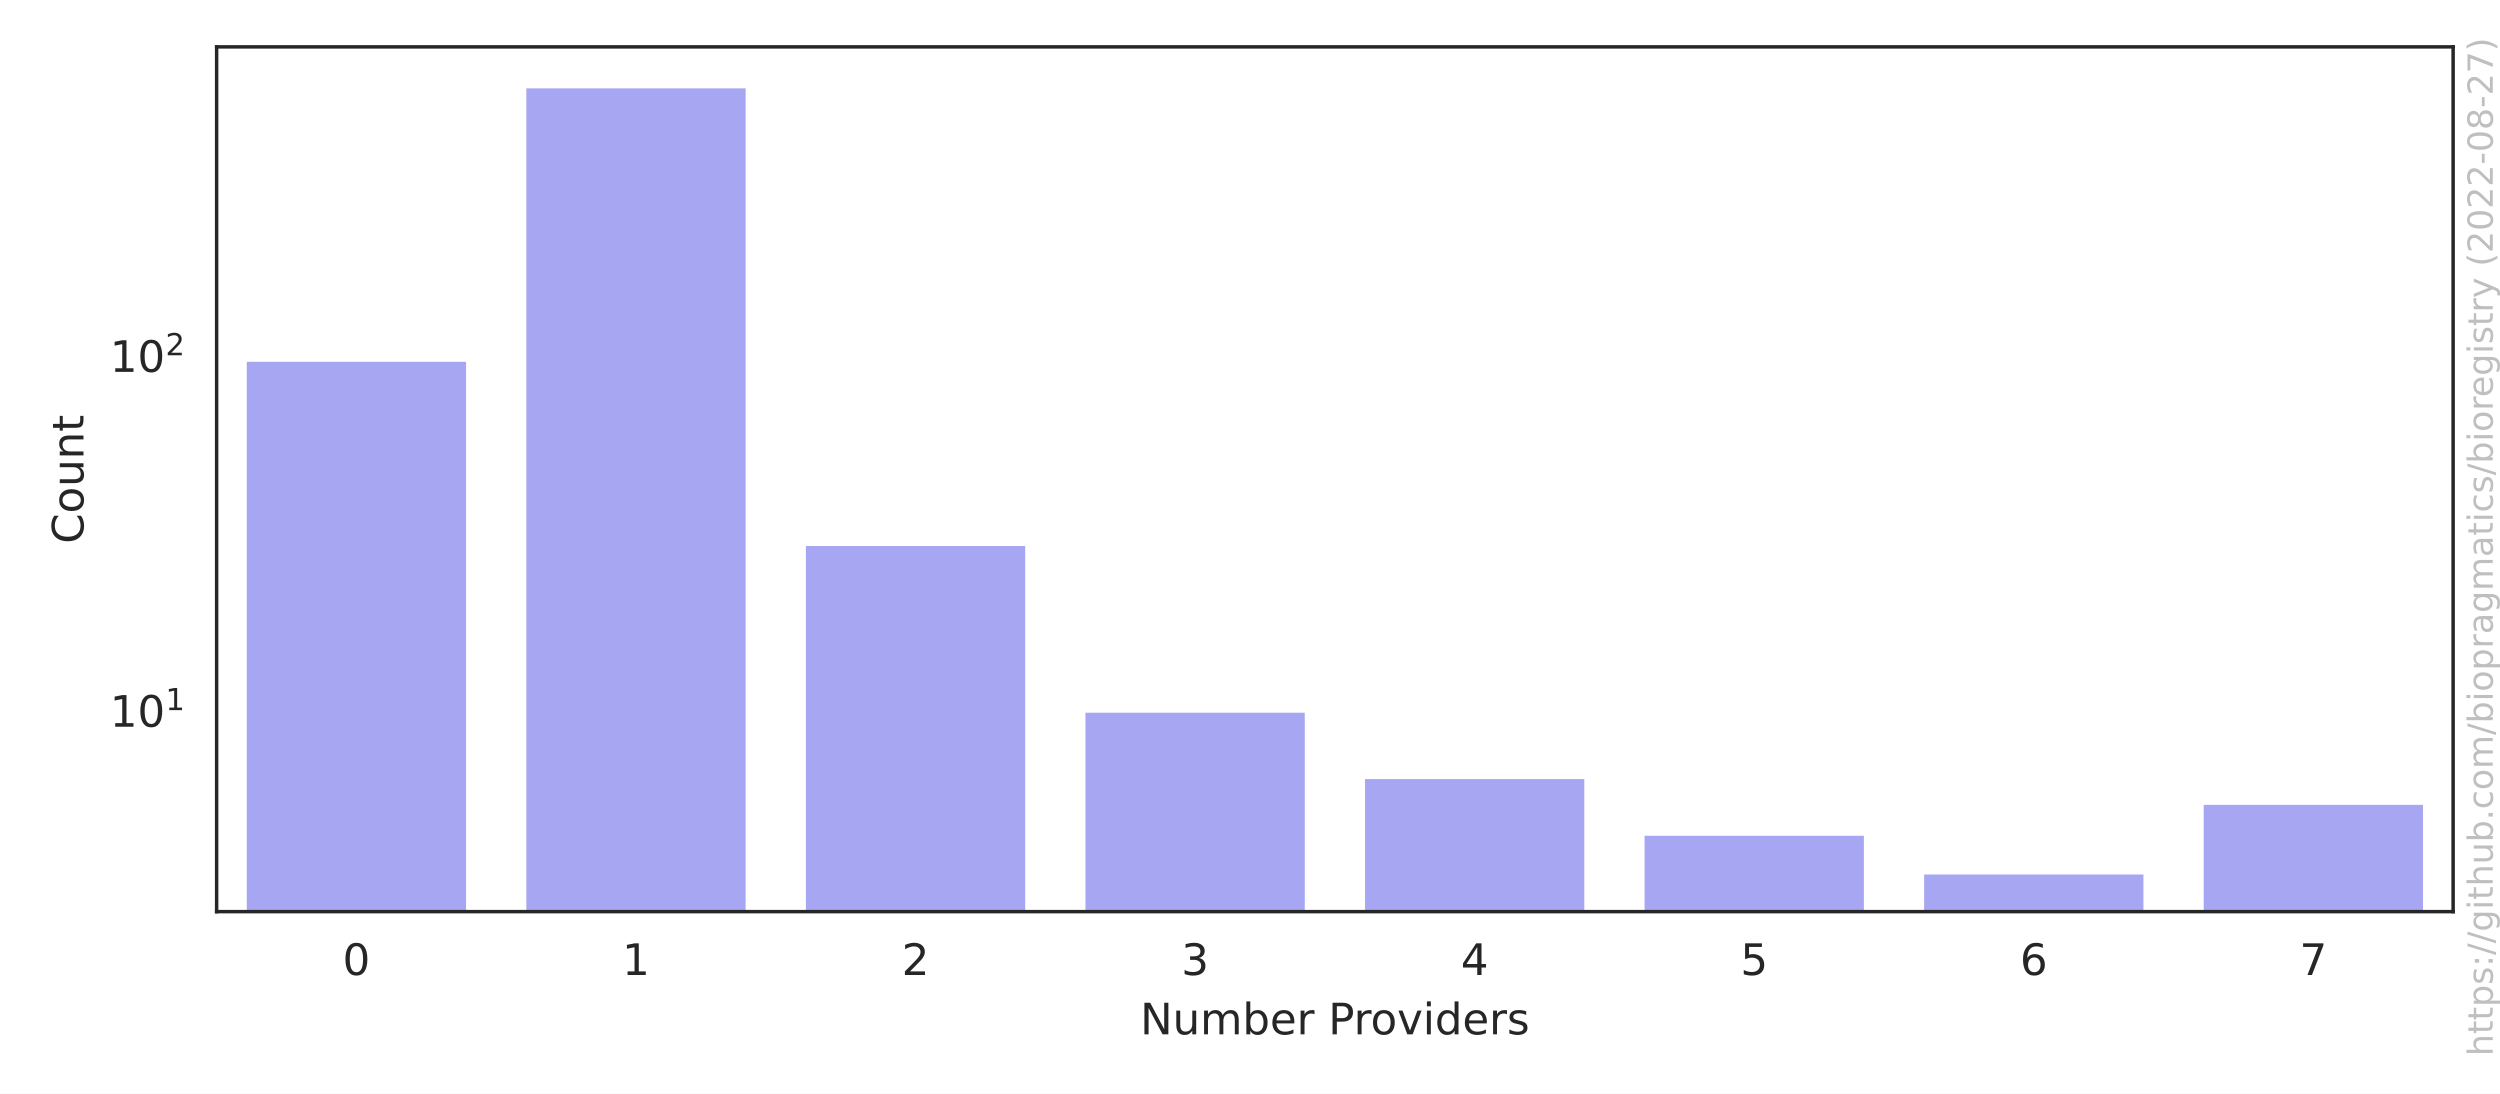
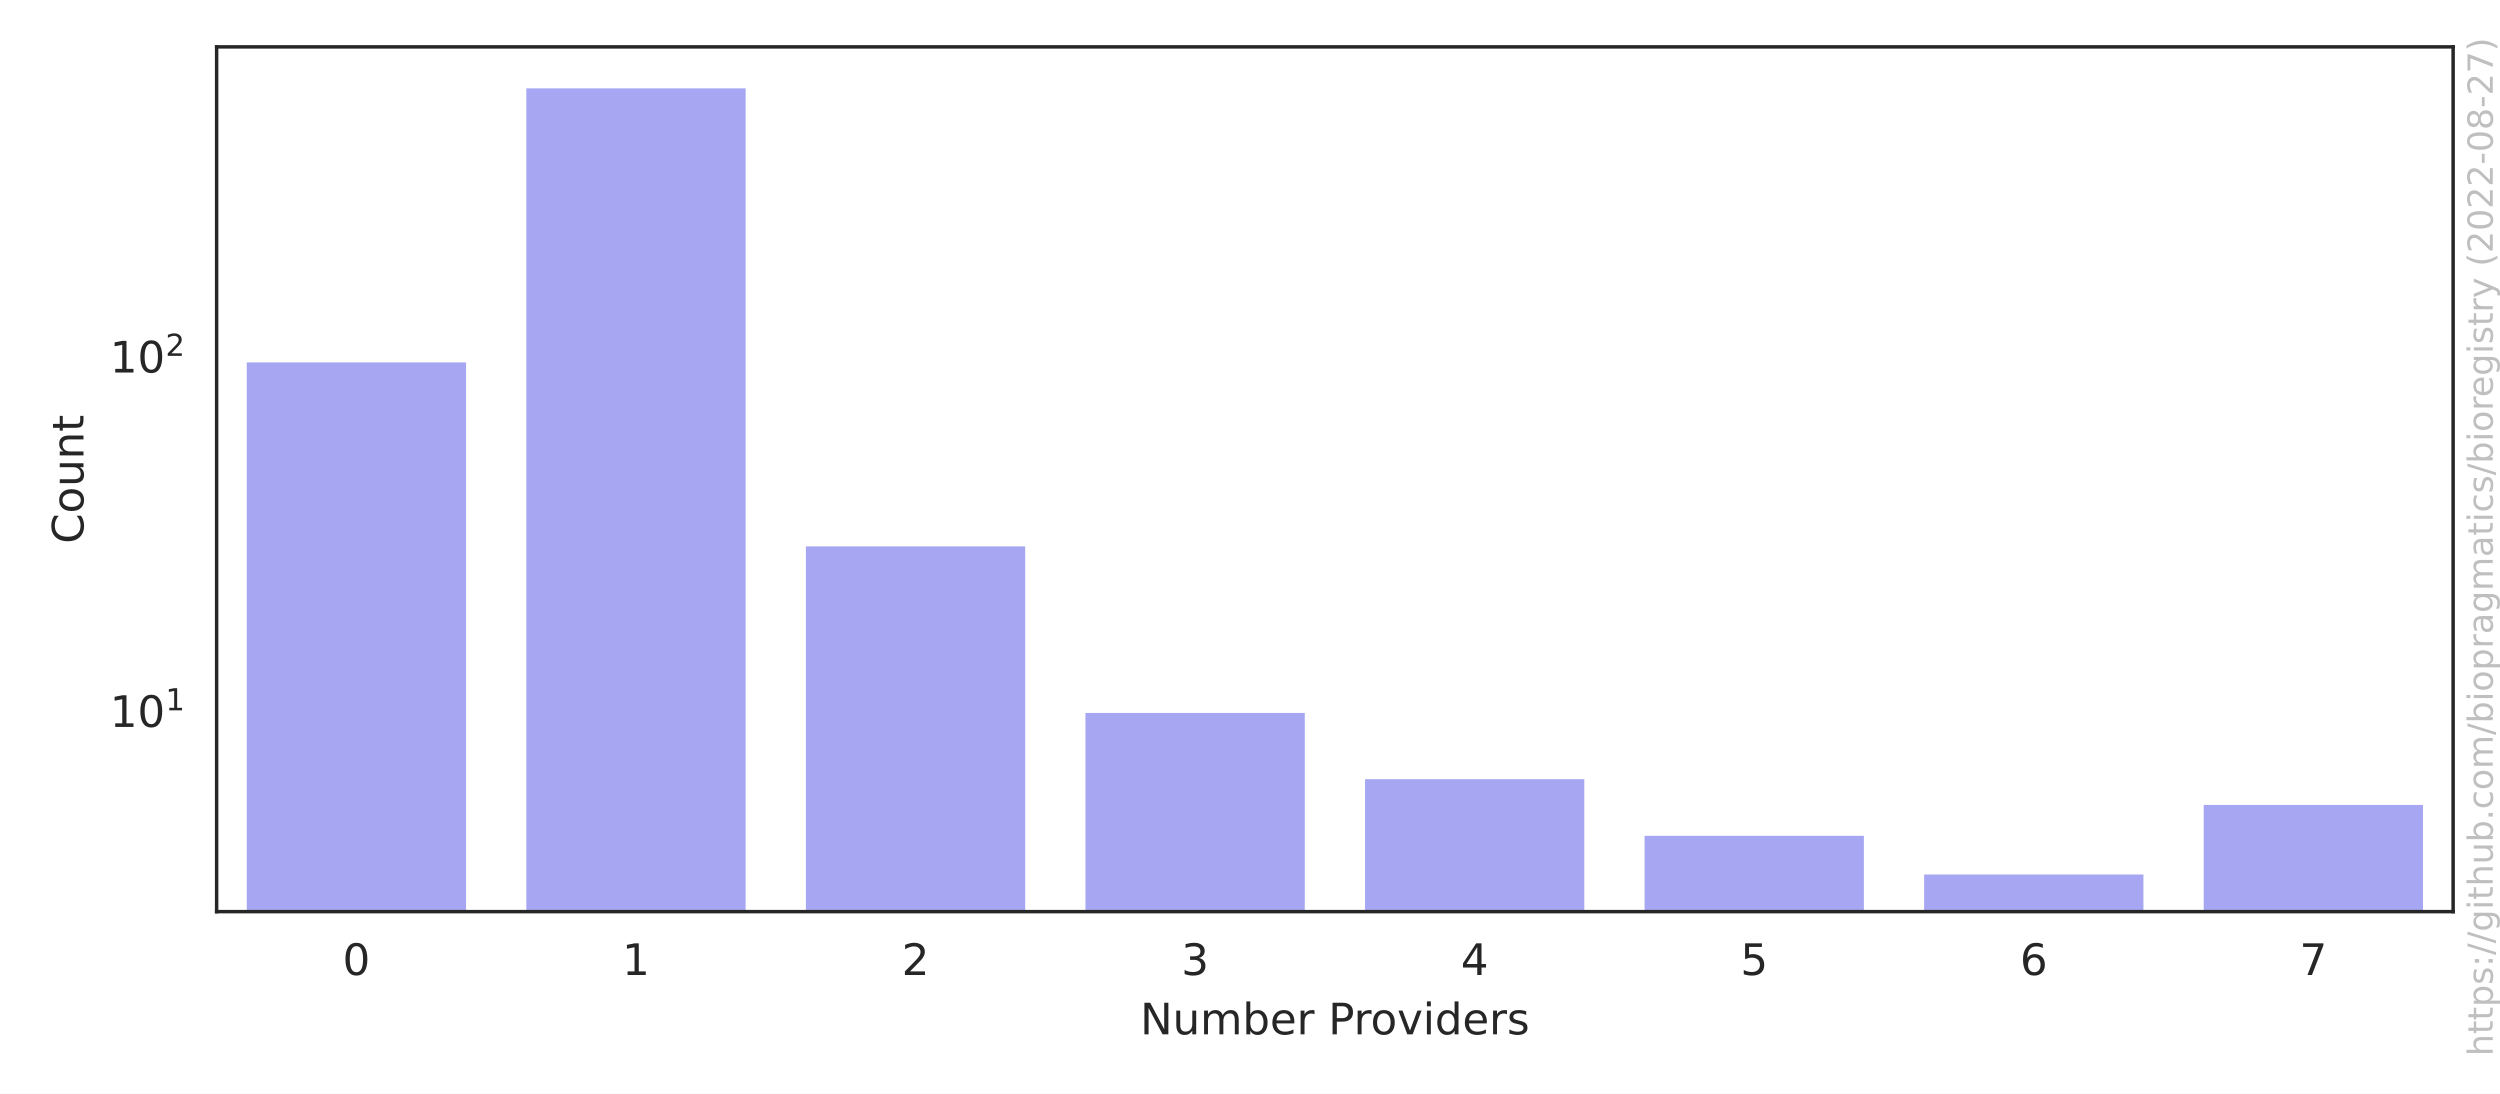
<svg xmlns="http://www.w3.org/2000/svg" xmlns:xlink="http://www.w3.org/1999/xlink" width="576pt" height="252pt" viewBox="0 0 576 252" version="1.1">
  <defs>
    <style type="text/css">*{stroke-linejoin: round; stroke-linecap: butt}</style>
  </defs>
  <g id="figure_1">
    <g id="patch_1">
      <path d="M 0 252  L 576 252  L 576 0  L 0 0  z " style="fill: #ffffff" />
    </g>
    <g id="axes_1">
      <g id="patch_2">
        <path d="M 49.913 210.04  L 565.2 210.04  L 565.2 10.8  L 49.913 10.8  z " style="fill: #ffffff" />
      </g>
      <g id="matplotlib.axis_1">
        <g id="xtick_1">
          <g id="text_1">
            <g style="fill: #262626" transform="translate(78.93689 224.6384)scale(0.1 -0.1)">
              <defs>
                <path id="DejaVuSans-30" d="M 2034 4250  Q 1547 4250 1301 3770  Q 1056 3291 1056 2328  Q 1056 1369 1301 889  Q 1547 409 2034 409  Q 2525 409 2770 889  Q 3016 1369 3016 2328  Q 3016 3291 2770 3770  Q 2525 4250 2034 4250  z M 2034 4750  Q 2819 4750 3233 4129  Q 3647 3509 3647 2328  Q 3647 1150 3233 529  Q 2819 -91 2034 -91  Q 1250 -91 836 529  Q 422 1150 422 2328  Q 422 3509 836 4129  Q 1250 4750 2034 4750  z " transform="scale(0.015625)" />
              </defs>
              <use xlink:href="#DejaVuSans-30" />
            </g>
          </g>
        </g>
        <g id="xtick_2">
          <g id="text_2">
            <g style="fill: #262626" transform="translate(143.3478 224.6384)scale(0.1 -0.1)">
              <defs>
                <path id="DejaVuSans-31" d="M 794 531  L 1825 531  L 1825 4091  L 703 3866  L 703 4441  L 1819 4666  L 2450 4666  L 2450 531  L 3481 531  L 3481 0  L 794 0  L 794 531  z " transform="scale(0.015625)" />
              </defs>
              <use xlink:href="#DejaVuSans-31" />
            </g>
          </g>
        </g>
        <g id="xtick_3">
          <g id="text_3">
            <g style="fill: #262626" transform="translate(207.7587 224.6384)scale(0.1 -0.1)">
              <defs>
                <path id="DejaVuSans-32" d="M 1228 531  L 3431 531  L 3431 0  L 469 0  L 469 531  Q 828 903 1448 1529  Q 2069 2156 2228 2338  Q 2531 2678 2651 2914  Q 2772 3150 2772 3378  Q 2772 3750 2511 3984  Q 2250 4219 1831 4219  Q 1534 4219 1204 4116  Q 875 4013 500 3803  L 500 4441  Q 881 4594 1212 4672  Q 1544 4750 1819 4750  Q 2544 4750 2975 4387  Q 3406 4025 3406 3419  Q 3406 3131 3298 2873  Q 3191 2616 2906 2266  Q 2828 2175 2409 1742  Q 1991 1309 1228 531  z " transform="scale(0.015625)" />
              </defs>
              <use xlink:href="#DejaVuSans-32" />
            </g>
          </g>
        </g>
        <g id="xtick_4">
          <g id="text_4">
            <g style="fill: #262626" transform="translate(272.1696 224.6384)scale(0.1 -0.1)">
              <defs>
                <path id="DejaVuSans-33" d="M 2597 2516  Q 3050 2419 3304 2112  Q 3559 1806 3559 1356  Q 3559 666 3084 287  Q 2609 -91 1734 -91  Q 1441 -91 1130 -33  Q 819 25 488 141  L 488 750  Q 750 597 1062 519  Q 1375 441 1716 441  Q 2309 441 2620 675  Q 2931 909 2931 1356  Q 2931 1769 2642 2001  Q 2353 2234 1838 2234  L 1294 2234  L 1294 2753  L 1863 2753  Q 2328 2753 2575 2939  Q 2822 3125 2822 3475  Q 2822 3834 2567 4026  Q 2313 4219 1838 4219  Q 1578 4219 1281 4162  Q 984 4106 628 3988  L 628 4550  Q 988 4650 1302 4700  Q 1616 4750 1894 4750  Q 2613 4750 3031 4423  Q 3450 4097 3450 3541  Q 3450 3153 3228 2886  Q 3006 2619 2597 2516  z " transform="scale(0.015625)" />
              </defs>
              <use xlink:href="#DejaVuSans-33" />
            </g>
          </g>
        </g>
        <g id="xtick_5">
          <g id="text_5">
            <g style="fill: #262626" transform="translate(336.5806 224.6384)scale(0.1 -0.1)">
              <defs>
                <path id="DejaVuSans-34" d="M 2419 4116  L 825 1625  L 2419 1625  L 2419 4116  z M 2253 4666  L 3047 4666  L 3047 1625  L 3713 1625  L 3713 1100  L 3047 1100  L 3047 0  L 2419 0  L 2419 1100  L 313 1100  L 313 1709  L 2253 4666  z " transform="scale(0.015625)" />
              </defs>
              <use xlink:href="#DejaVuSans-34" />
            </g>
          </g>
        </g>
        <g id="xtick_6">
          <g id="text_6">
            <g style="fill: #262626" transform="translate(400.9915 224.6384)scale(0.1 -0.1)">
              <defs>
                <path id="DejaVuSans-35" d="M 691 4666  L 3169 4666  L 3169 4134  L 1269 4134  L 1269 2991  Q 1406 3038 1543 3061  Q 1681 3084 1819 3084  Q 2600 3084 3056 2656  Q 3513 2228 3513 1497  Q 3513 744 3044 326  Q 2575 -91 1722 -91  Q 1428 -91 1123 -41  Q 819 9 494 109  L 494 744  Q 775 591 1075 516  Q 1375 441 1709 441  Q 2250 441 2565 725  Q 2881 1009 2881 1497  Q 2881 1984 2565 2268  Q 2250 2553 1709 2553  Q 1456 2553 1204 2497  Q 953 2441 691 2322  L 691 4666  z " transform="scale(0.015625)" />
              </defs>
              <use xlink:href="#DejaVuSans-35" />
            </g>
          </g>
        </g>
        <g id="xtick_7">
          <g id="text_7">
            <g style="fill: #262626" transform="translate(465.4024 224.6384)scale(0.1 -0.1)">
              <defs>
                <path id="DejaVuSans-36" d="M 2113 2584  Q 1688 2584 1439 2293  Q 1191 2003 1191 1497  Q 1191 994 1439 701  Q 1688 409 2113 409  Q 2538 409 2786 701  Q 3034 994 3034 1497  Q 3034 2003 2786 2293  Q 2538 2584 2113 2584  z M 3366 4563  L 3366 3988  Q 3128 4100 2886 4159  Q 2644 4219 2406 4219  Q 1781 4219 1451 3797  Q 1122 3375 1075 2522  Q 1259 2794 1537 2939  Q 1816 3084 2150 3084  Q 2853 3084 3261 2657  Q 3669 2231 3669 1497  Q 3669 778 3244 343  Q 2819 -91 2113 -91  Q 1303 -91 875 529  Q 447 1150 447 2328  Q 447 3434 972 4092  Q 1497 4750 2381 4750  Q 2619 4750 2861 4703  Q 3103 4656 3366 4563  z " transform="scale(0.015625)" />
              </defs>
              <use xlink:href="#DejaVuSans-36" />
            </g>
          </g>
        </g>
        <g id="xtick_8">
          <g id="text_8">
            <g style="fill: #262626" transform="translate(529.8133 224.6384)scale(0.1 -0.1)">
              <defs>
                <path id="DejaVuSans-37" d="M 525 4666  L 3525 4666  L 3525 4397  L 1831 0  L 1172 0  L 2766 4134  L 525 4134  L 525 4666  z " transform="scale(0.015625)" />
              </defs>
              <use xlink:href="#DejaVuSans-37" />
            </g>
          </g>
        </g>
        <g id="text_9">
          <g style="fill: #262626" transform="translate(262.6923 238.3166)scale(0.1 -0.1)">
            <defs>
              <path id="DejaVuSans-4e" d="M 628 4666  L 1478 4666  L 3547 763  L 3547 4666  L 4159 4666  L 4159 0  L 3309 0  L 1241 3903  L 1241 0  L 628 0  L 628 4666  z " transform="scale(0.015625)" />
              <path id="DejaVuSans-75" d="M 544 1381  L 544 3500  L 1119 3500  L 1119 1403  Q 1119 906 1312 657  Q 1506 409 1894 409  Q 2359 409 2629 706  Q 2900 1003 2900 1516  L 2900 3500  L 3475 3500  L 3475 0  L 2900 0  L 2900 538  Q 2691 219 2414 64  Q 2138 -91 1772 -91  Q 1169 -91 856 284  Q 544 659 544 1381  z M 1991 3584  L 1991 3584  z " transform="scale(0.015625)" />
              <path id="DejaVuSans-6d" d="M 3328 2828  Q 3544 3216 3844 3400  Q 4144 3584 4550 3584  Q 5097 3584 5394 3201  Q 5691 2819 5691 2113  L 5691 0  L 5113 0  L 5113 2094  Q 5113 2597 4934 2840  Q 4756 3084 4391 3084  Q 3944 3084 3684 2787  Q 3425 2491 3425 1978  L 3425 0  L 2847 0  L 2847 2094  Q 2847 2600 2669 2842  Q 2491 3084 2119 3084  Q 1678 3084 1418 2786  Q 1159 2488 1159 1978  L 1159 0  L 581 0  L 581 3500  L 1159 3500  L 1159 2956  Q 1356 3278 1631 3431  Q 1906 3584 2284 3584  Q 2666 3584 2933 3390  Q 3200 3197 3328 2828  z " transform="scale(0.015625)" />
              <path id="DejaVuSans-62" d="M 3116 1747  Q 3116 2381 2855 2742  Q 2594 3103 2138 3103  Q 1681 3103 1420 2742  Q 1159 2381 1159 1747  Q 1159 1113 1420 752  Q 1681 391 2138 391  Q 2594 391 2855 752  Q 3116 1113 3116 1747  z M 1159 2969  Q 1341 3281 1617 3432  Q 1894 3584 2278 3584  Q 2916 3584 3314 3078  Q 3713 2572 3713 1747  Q 3713 922 3314 415  Q 2916 -91 2278 -91  Q 1894 -91 1617 61  Q 1341 213 1159 525  L 1159 0  L 581 0  L 581 4863  L 1159 4863  L 1159 2969  z " transform="scale(0.015625)" />
              <path id="DejaVuSans-65" d="M 3597 1894  L 3597 1613  L 953 1613  Q 991 1019 1311 708  Q 1631 397 2203 397  Q 2534 397 2845 478  Q 3156 559 3463 722  L 3463 178  Q 3153 47 2828 -22  Q 2503 -91 2169 -91  Q 1331 -91 842 396  Q 353 884 353 1716  Q 353 2575 817 3079  Q 1281 3584 2069 3584  Q 2775 3584 3186 3129  Q 3597 2675 3597 1894  z M 3022 2063  Q 3016 2534 2758 2815  Q 2500 3097 2075 3097  Q 1594 3097 1305 2825  Q 1016 2553 972 2059  L 3022 2063  z " transform="scale(0.015625)" />
              <path id="DejaVuSans-72" d="M 2631 2963  Q 2534 3019 2420 3045  Q 2306 3072 2169 3072  Q 1681 3072 1420 2755  Q 1159 2438 1159 1844  L 1159 0  L 581 0  L 581 3500  L 1159 3500  L 1159 2956  Q 1341 3275 1631 3429  Q 1922 3584 2338 3584  Q 2397 3584 2469 3576  Q 2541 3569 2628 3553  L 2631 2963  z " transform="scale(0.015625)" />
              <path id="DejaVuSans-20" transform="scale(0.015625)" />
              <path id="DejaVuSans-50" d="M 1259 4147  L 1259 2394  L 2053 2394  Q 2494 2394 2734 2622  Q 2975 2850 2975 3272  Q 2975 3691 2734 3919  Q 2494 4147 2053 4147  L 1259 4147  z M 628 4666  L 2053 4666  Q 2838 4666 3239 4311  Q 3641 3956 3641 3272  Q 3641 2581 3239 2228  Q 2838 1875 2053 1875  L 1259 1875  L 1259 0  L 628 0  L 628 4666  z " transform="scale(0.015625)" />
              <path id="DejaVuSans-6f" d="M 1959 3097  Q 1497 3097 1228 2736  Q 959 2375 959 1747  Q 959 1119 1226 758  Q 1494 397 1959 397  Q 2419 397 2687 759  Q 2956 1122 2956 1747  Q 2956 2369 2687 2733  Q 2419 3097 1959 3097  z M 1959 3584  Q 2709 3584 3137 3096  Q 3566 2609 3566 1747  Q 3566 888 3137 398  Q 2709 -91 1959 -91  Q 1206 -91 779 398  Q 353 888 353 1747  Q 353 2609 779 3096  Q 1206 3584 1959 3584  z " transform="scale(0.015625)" />
              <path id="DejaVuSans-76" d="M 191 3500  L 800 3500  L 1894 563  L 2988 3500  L 3597 3500  L 2284 0  L 1503 0  L 191 3500  z " transform="scale(0.015625)" />
              <path id="DejaVuSans-69" d="M 603 3500  L 1178 3500  L 1178 0  L 603 0  L 603 3500  z M 603 4863  L 1178 4863  L 1178 4134  L 603 4134  L 603 4863  z " transform="scale(0.015625)" />
              <path id="DejaVuSans-64" d="M 2906 2969  L 2906 4863  L 3481 4863  L 3481 0  L 2906 0  L 2906 525  Q 2725 213 2448 61  Q 2172 -91 1784 -91  Q 1150 -91 751 415  Q 353 922 353 1747  Q 353 2572 751 3078  Q 1150 3584 1784 3584  Q 2172 3584 2448 3432  Q 2725 3281 2906 2969  z M 947 1747  Q 947 1113 1208 752  Q 1469 391 1925 391  Q 2381 391 2643 752  Q 2906 1113 2906 1747  Q 2906 2381 2643 2742  Q 2381 3103 1925 3103  Q 1469 3103 1208 2742  Q 947 2381 947 1747  z " transform="scale(0.015625)" />
              <path id="DejaVuSans-73" d="M 2834 3397  L 2834 2853  Q 2591 2978 2328 3040  Q 2066 3103 1784 3103  Q 1356 3103 1142 2972  Q 928 2841 928 2578  Q 928 2378 1081 2264  Q 1234 2150 1697 2047  L 1894 2003  Q 2506 1872 2764 1633  Q 3022 1394 3022 966  Q 3022 478 2636 193  Q 2250 -91 1575 -91  Q 1294 -91 989 -36  Q 684 19 347 128  L 347 722  Q 666 556 975 473  Q 1284 391 1588 391  Q 1994 391 2212 530  Q 2431 669 2431 922  Q 2431 1156 2273 1281  Q 2116 1406 1581 1522  L 1381 1569  Q 847 1681 609 1914  Q 372 2147 372 2553  Q 372 3047 722 3315  Q 1072 3584 1716 3584  Q 2034 3584 2315 3537  Q 2597 3491 2834 3397  z " transform="scale(0.015625)" />
            </defs>
            <use xlink:href="#DejaVuSans-4e" />
            <use xlink:href="#DejaVuSans-75" x="74.805" />
            <use xlink:href="#DejaVuSans-6d" x="138.184" />
            <use xlink:href="#DejaVuSans-62" x="235.596" />
            <use xlink:href="#DejaVuSans-65" x="299.072" />
            <use xlink:href="#DejaVuSans-72" x="360.596" />
            <use xlink:href="#DejaVuSans-20" x="401.709" />
            <use xlink:href="#DejaVuSans-50" x="433.496" />
            <use xlink:href="#DejaVuSans-72" x="492.049" />
            <use xlink:href="#DejaVuSans-6f" x="530.912" />
            <use xlink:href="#DejaVuSans-76" x="592.094" />
            <use xlink:href="#DejaVuSans-69" x="651.273" />
            <use xlink:href="#DejaVuSans-64" x="679.057" />
            <use xlink:href="#DejaVuSans-65" x="742.533" />
            <use xlink:href="#DejaVuSans-72" x="804.057" />
            <use xlink:href="#DejaVuSans-73" x="845.17" />
          </g>
        </g>
      </g>
      <g id="matplotlib.axis_2">
        <g id="ytick_1">
          <g id="text_10">
-             <g style="fill: #262626" transform="translate(25.31268 167.51)scale(0.1 -0.1)">
+             <g style="fill: #262626" transform="translate(25.31268 167.5543)scale(0.1 -0.1)">
              <use xlink:href="#DejaVuSans-31" transform="translate(0 0.684375)" />
              <use xlink:href="#DejaVuSans-30" transform="translate(63.62305 0.684375)" />
              <use xlink:href="#DejaVuSans-31" transform="translate(128.2031 38.96563)scale(0.7)" />
            </g>
          </g>
        </g>
        <g id="ytick_2">
          <g id="text_11">
-             <g style="fill: #262626" transform="translate(25.31268 85.75911)scale(0.1 -0.1)">
+             <g style="fill: #262626" transform="translate(25.31268 85.90053)scale(0.1 -0.1)">
              <use xlink:href="#DejaVuSans-31" transform="translate(0 0.765625)" />
              <use xlink:href="#DejaVuSans-30" transform="translate(63.62305 0.765625)" />
              <use xlink:href="#DejaVuSans-32" transform="translate(128.2031 39.04688)scale(0.7)" />
            </g>
          </g>
        </g>
        <g id="ytick_3" />
        <g id="ytick_4" />
        <g id="ytick_5" />
        <g id="ytick_6" />
        <g id="ytick_7" />
        <g id="ytick_8" />
        <g id="ytick_9" />
        <g id="ytick_10" />
        <g id="ytick_11" />
        <g id="ytick_12" />
        <g id="ytick_13" />
        <g id="ytick_14" />
        <g id="ytick_15" />
        <g id="ytick_16" />
        <g id="ytick_17" />
        <g id="ytick_18" />
        <g id="ytick_19" />
        <g id="ytick_20" />
        <g id="ytick_21" />
        <g id="ytick_22" />
        <g id="ytick_23" />
        <g id="text_12">
          <g style="fill: #262626" transform="translate(19.233 125.2684)rotate(-90)scale(0.1 -0.1)">
            <defs>
              <path id="DejaVuSans-43" d="M 4122 4306  L 4122 3641  Q 3803 3938 3442 4084  Q 3081 4231 2675 4231  Q 1875 4231 1450 3742  Q 1025 3253 1025 2328  Q 1025 1406 1450 917  Q 1875 428 2675 428  Q 3081 428 3442 575  Q 3803 722 4122 1019  L 4122 359  Q 3791 134 3420 21  Q 3050 -91 2638 -91  Q 1578 -91 968 557  Q 359 1206 359 2328  Q 359 3453 968 4101  Q 1578 4750 2638 4750  Q 3056 4750 3426 4639  Q 3797 4528 4122 4306  z " transform="scale(0.015625)" />
              <path id="DejaVuSans-6e" d="M 3513 2113  L 3513 0  L 2938 0  L 2938 2094  Q 2938 2591 2744 2837  Q 2550 3084 2163 3084  Q 1697 3084 1428 2787  Q 1159 2491 1159 1978  L 1159 0  L 581 0  L 581 3500  L 1159 3500  L 1159 2956  Q 1366 3272 1645 3428  Q 1925 3584 2291 3584  Q 2894 3584 3203 3211  Q 3513 2838 3513 2113  z " transform="scale(0.015625)" />
              <path id="DejaVuSans-74" d="M 1172 4494  L 1172 3500  L 2356 3500  L 2356 3053  L 1172 3053  L 1172 1153  Q 1172 725 1289 603  Q 1406 481 1766 481  L 2356 481  L 2356 0  L 1766 0  Q 1100 0 847 248  Q 594 497 594 1153  L 594 3053  L 172 3053  L 172 3500  L 594 3500  L 594 4494  L 1172 4494  z " transform="scale(0.015625)" />
            </defs>
            <use xlink:href="#DejaVuSans-43" />
            <use xlink:href="#DejaVuSans-6f" x="69.824" />
            <use xlink:href="#DejaVuSans-75" x="131.006" />
            <use xlink:href="#DejaVuSans-6e" x="194.385" />
            <use xlink:href="#DejaVuSans-74" x="257.764" />
          </g>
        </g>
      </g>
      <g id="patch_3">
-         <path d="M 56.354 81996.359  L 107.883 81996.359  L 107.883 82.859  L 56.354 82.859  z " clip-path="url(#p1737fb0132)" style="fill: #2020df; opacity: 0.4; stroke: #ffffff; stroke-linejoin: miter" />
+         <path d="M 56.354 81899.177  L 107.883 81899.177  L 107.883 82.999  L 56.354 82.999  z " clip-path="url(#p1737fb0132)" style="fill: #2020df; opacity: 0.4; stroke: #ffffff; stroke-linejoin: miter" />
      </g>
      <g id="patch_4">
-         <path d="M 120.765 81996.359  L 172.293 81996.359  L 172.293 19.856  L 120.765 19.856  z " clip-path="url(#p1737fb0132)" style="fill: #2020df; opacity: 0.4; stroke: #ffffff; stroke-linejoin: miter" />
+         <path d="M 120.765 81899.177  L 172.293 81899.177  L 172.293 19.856  L 120.765 19.856  z " clip-path="url(#p1737fb0132)" style="fill: #2020df; opacity: 0.4; stroke: #ffffff; stroke-linejoin: miter" />
      </g>
      <g id="patch_5">
-         <path d="M 185.176 81996.359  L 236.704 81996.359  L 236.704 125.302  L 185.176 125.302  z " clip-path="url(#p1737fb0132)" style="fill: #2020df; opacity: 0.4; stroke: #ffffff; stroke-linejoin: miter" />
+         <path d="M 185.176 81899.177  L 236.704 81899.177  L 236.704 125.392  L 185.176 125.392  z " clip-path="url(#p1737fb0132)" style="fill: #2020df; opacity: 0.4; stroke: #ffffff; stroke-linejoin: miter" />
      </g>
      <g id="patch_6">
-         <path d="M 249.587 81996.359  L 301.115 81996.359  L 301.115 163.711  L 249.587 163.711  z " clip-path="url(#p1737fb0132)" style="fill: #2020df; opacity: 0.4; stroke: #ffffff; stroke-linejoin: miter" />
+         <path d="M 249.587 81899.177  L 301.115 81899.177  L 301.115 163.755  L 249.587 163.755  z " clip-path="url(#p1737fb0132)" style="fill: #2020df; opacity: 0.4; stroke: #ffffff; stroke-linejoin: miter" />
      </g>
      <g id="patch_7">
-         <path d="M 313.997 81996.359  L 365.526 81996.359  L 365.526 179.005  L 313.997 179.005  z " clip-path="url(#p1737fb0132)" style="fill: #2020df; opacity: 0.4; stroke: #ffffff; stroke-linejoin: miter" />
+         <path d="M 313.997 81899.177  L 365.526 81899.177  L 365.526 179.031  L 313.997 179.031  z " clip-path="url(#p1737fb0132)" style="fill: #2020df; opacity: 0.4; stroke: #ffffff; stroke-linejoin: miter" />
      </g>
      <g id="patch_8">
-         <path d="M 378.408 81996.359  L 429.937 81996.359  L 429.937 192.061  L 378.408 192.061  z " clip-path="url(#p1737fb0132)" style="fill: #2020df; opacity: 0.4; stroke: #ffffff; stroke-linejoin: miter" />
+         <path d="M 378.408 81899.177  L 429.937 81899.177  L 429.937 192.072  L 378.408 192.072  z " clip-path="url(#p1737fb0132)" style="fill: #2020df; opacity: 0.4; stroke: #ffffff; stroke-linejoin: miter" />
      </g>
      <g id="patch_9">
-         <path d="M 442.819 81996.359  L 494.348 81996.359  L 494.348 200.984  L 442.819 200.984  z " clip-path="url(#p1737fb0132)" style="fill: #2020df; opacity: 0.4; stroke: #ffffff; stroke-linejoin: miter" />
+         <path d="M 442.819 81899.177  L 494.348 81899.177  L 494.348 200.984  L 442.819 200.984  z " clip-path="url(#p1737fb0132)" style="fill: #2020df; opacity: 0.4; stroke: #ffffff; stroke-linejoin: miter" />
      </g>
      <g id="patch_10">
-         <path d="M 507.23 81996.359  L 558.759 81996.359  L 558.759 184.936  L 507.23 184.936  z " clip-path="url(#p1737fb0132)" style="fill: #2020df; opacity: 0.4; stroke: #ffffff; stroke-linejoin: miter" />
+         <path d="M 507.23 81899.177  L 558.759 81899.177  L 558.759 184.955  L 507.23 184.955  z " clip-path="url(#p1737fb0132)" style="fill: #2020df; opacity: 0.4; stroke: #ffffff; stroke-linejoin: miter" />
      </g>
      <g id="patch_11">
        <path d="M 49.913 210.04  L 49.913 10.8  " style="fill: none; stroke: #262626; stroke-width: 0.8; stroke-linejoin: miter; stroke-linecap: square" />
      </g>
      <g id="patch_12">
        <path d="M 565.2 210.04  L 565.2 10.8  " style="fill: none; stroke: #262626; stroke-width: 0.8; stroke-linejoin: miter; stroke-linecap: square" />
      </g>
      <g id="patch_13">
        <path d="M 49.913 210.04  L 565.2 210.04  " style="fill: none; stroke: #262626; stroke-width: 0.8; stroke-linejoin: miter; stroke-linecap: square" />
      </g>
      <g id="patch_14">
        <path d="M 49.913 10.8  L 565.2 10.8  " style="fill: none; stroke: #262626; stroke-width: 0.8; stroke-linejoin: miter; stroke-linecap: square" />
      </g>
    </g>
    <g id="text_13">
      <g style="fill: #808080; opacity: 0.5" transform="translate(574.3362 243.3237)rotate(-90)scale(0.08 -0.08)">
        <defs>
          <path id="DejaVuSans-68" d="M 3513 2113  L 3513 0  L 2938 0  L 2938 2094  Q 2938 2591 2744 2837  Q 2550 3084 2163 3084  Q 1697 3084 1428 2787  Q 1159 2491 1159 1978  L 1159 0  L 581 0  L 581 4863  L 1159 4863  L 1159 2956  Q 1366 3272 1645 3428  Q 1925 3584 2291 3584  Q 2894 3584 3203 3211  Q 3513 2838 3513 2113  z " transform="scale(0.015625)" />
          <path id="DejaVuSans-70" d="M 1159 525  L 1159 -1331  L 581 -1331  L 581 3500  L 1159 3500  L 1159 2969  Q 1341 3281 1617 3432  Q 1894 3584 2278 3584  Q 2916 3584 3314 3078  Q 3713 2572 3713 1747  Q 3713 922 3314 415  Q 2916 -91 2278 -91  Q 1894 -91 1617 61  Q 1341 213 1159 525  z M 3116 1747  Q 3116 2381 2855 2742  Q 2594 3103 2138 3103  Q 1681 3103 1420 2742  Q 1159 2381 1159 1747  Q 1159 1113 1420 752  Q 1681 391 2138 391  Q 2594 391 2855 752  Q 3116 1113 3116 1747  z " transform="scale(0.015625)" />
          <path id="DejaVuSans-3a" d="M 750 794  L 1409 794  L 1409 0  L 750 0  L 750 794  z M 750 3309  L 1409 3309  L 1409 2516  L 750 2516  L 750 3309  z " transform="scale(0.015625)" />
          <path id="DejaVuSans-2f" d="M 1625 4666  L 2156 4666  L 531 -594  L 0 -594  L 1625 4666  z " transform="scale(0.015625)" />
          <path id="DejaVuSans-67" d="M 2906 1791  Q 2906 2416 2648 2759  Q 2391 3103 1925 3103  Q 1463 3103 1205 2759  Q 947 2416 947 1791  Q 947 1169 1205 825  Q 1463 481 1925 481  Q 2391 481 2648 825  Q 2906 1169 2906 1791  z M 3481 434  Q 3481 -459 3084 -895  Q 2688 -1331 1869 -1331  Q 1566 -1331 1297 -1286  Q 1028 -1241 775 -1147  L 775 -588  Q 1028 -725 1275 -790  Q 1522 -856 1778 -856  Q 2344 -856 2625 -561  Q 2906 -266 2906 331  L 2906 616  Q 2728 306 2450 153  Q 2172 0 1784 0  Q 1141 0 747 490  Q 353 981 353 1791  Q 353 2603 747 3093  Q 1141 3584 1784 3584  Q 2172 3584 2450 3431  Q 2728 3278 2906 2969  L 2906 3500  L 3481 3500  L 3481 434  z " transform="scale(0.015625)" />
          <path id="DejaVuSans-2e" d="M 684 794  L 1344 794  L 1344 0  L 684 0  L 684 794  z " transform="scale(0.015625)" />
          <path id="DejaVuSans-63" d="M 3122 3366  L 3122 2828  Q 2878 2963 2633 3030  Q 2388 3097 2138 3097  Q 1578 3097 1268 2742  Q 959 2388 959 1747  Q 959 1106 1268 751  Q 1578 397 2138 397  Q 2388 397 2633 464  Q 2878 531 3122 666  L 3122 134  Q 2881 22 2623 -34  Q 2366 -91 2075 -91  Q 1284 -91 818 406  Q 353 903 353 1747  Q 353 2603 823 3093  Q 1294 3584 2113 3584  Q 2378 3584 2631 3529  Q 2884 3475 3122 3366  z " transform="scale(0.015625)" />
          <path id="DejaVuSans-61" d="M 2194 1759  Q 1497 1759 1228 1600  Q 959 1441 959 1056  Q 959 750 1161 570  Q 1363 391 1709 391  Q 2188 391 2477 730  Q 2766 1069 2766 1631  L 2766 1759  L 2194 1759  z M 3341 1997  L 3341 0  L 2766 0  L 2766 531  Q 2569 213 2275 61  Q 1981 -91 1556 -91  Q 1019 -91 701 211  Q 384 513 384 1019  Q 384 1609 779 1909  Q 1175 2209 1959 2209  L 2766 2209  L 2766 2266  Q 2766 2663 2505 2880  Q 2244 3097 1772 3097  Q 1472 3097 1187 3025  Q 903 2953 641 2809  L 641 3341  Q 956 3463 1253 3523  Q 1550 3584 1831 3584  Q 2591 3584 2966 3190  Q 3341 2797 3341 1997  z " transform="scale(0.015625)" />
          <path id="DejaVuSans-79" d="M 2059 -325  Q 1816 -950 1584 -1140  Q 1353 -1331 966 -1331  L 506 -1331  L 506 -850  L 844 -850  Q 1081 -850 1212 -737  Q 1344 -625 1503 -206  L 1606 56  L 191 3500  L 800 3500  L 1894 763  L 2988 3500  L 3597 3500  L 2059 -325  z " transform="scale(0.015625)" />
          <path id="DejaVuSans-28" d="M 1984 4856  Q 1566 4138 1362 3434  Q 1159 2731 1159 2009  Q 1159 1288 1364 580  Q 1569 -128 1984 -844  L 1484 -844  Q 1016 -109 783 600  Q 550 1309 550 2009  Q 550 2706 781 3412  Q 1013 4119 1484 4856  L 1984 4856  z " transform="scale(0.015625)" />
          <path id="DejaVuSans-2d" d="M 313 2009  L 1997 2009  L 1997 1497  L 313 1497  L 313 2009  z " transform="scale(0.015625)" />
          <path id="DejaVuSans-38" d="M 2034 2216  Q 1584 2216 1326 1975  Q 1069 1734 1069 1313  Q 1069 891 1326 650  Q 1584 409 2034 409  Q 2484 409 2743 651  Q 3003 894 3003 1313  Q 3003 1734 2745 1975  Q 2488 2216 2034 2216  z M 1403 2484  Q 997 2584 770 2862  Q 544 3141 544 3541  Q 544 4100 942 4425  Q 1341 4750 2034 4750  Q 2731 4750 3128 4425  Q 3525 4100 3525 3541  Q 3525 3141 3298 2862  Q 3072 2584 2669 2484  Q 3125 2378 3379 2068  Q 3634 1759 3634 1313  Q 3634 634 3220 271  Q 2806 -91 2034 -91  Q 1263 -91 848 271  Q 434 634 434 1313  Q 434 1759 690 2068  Q 947 2378 1403 2484  z M 1172 3481  Q 1172 3119 1398 2916  Q 1625 2713 2034 2713  Q 2441 2713 2670 2916  Q 2900 3119 2900 3481  Q 2900 3844 2670 4047  Q 2441 4250 2034 4250  Q 1625 4250 1398 4047  Q 1172 3844 1172 3481  z " transform="scale(0.015625)" />
          <path id="DejaVuSans-29" d="M 513 4856  L 1013 4856  Q 1481 4119 1714 3412  Q 1947 2706 1947 2009  Q 1947 1309 1714 600  Q 1481 -109 1013 -844  L 513 -844  Q 928 -128 1133 580  Q 1338 1288 1338 2009  Q 1338 2731 1133 3434  Q 928 4138 513 4856  z " transform="scale(0.015625)" />
        </defs>
        <use xlink:href="#DejaVuSans-68" />
        <use xlink:href="#DejaVuSans-74" x="63.379" />
        <use xlink:href="#DejaVuSans-74" x="102.588" />
        <use xlink:href="#DejaVuSans-70" x="141.797" />
        <use xlink:href="#DejaVuSans-73" x="205.273" />
        <use xlink:href="#DejaVuSans-3a" x="257.373" />
        <use xlink:href="#DejaVuSans-2f" x="291.064" />
        <use xlink:href="#DejaVuSans-2f" x="324.756" />
        <use xlink:href="#DejaVuSans-67" x="358.447" />
        <use xlink:href="#DejaVuSans-69" x="421.924" />
        <use xlink:href="#DejaVuSans-74" x="449.707" />
        <use xlink:href="#DejaVuSans-68" x="488.916" />
        <use xlink:href="#DejaVuSans-75" x="552.295" />
        <use xlink:href="#DejaVuSans-62" x="615.674" />
        <use xlink:href="#DejaVuSans-2e" x="679.15" />
        <use xlink:href="#DejaVuSans-63" x="710.938" />
        <use xlink:href="#DejaVuSans-6f" x="765.918" />
        <use xlink:href="#DejaVuSans-6d" x="827.1" />
        <use xlink:href="#DejaVuSans-2f" x="924.512" />
        <use xlink:href="#DejaVuSans-62" x="958.203" />
        <use xlink:href="#DejaVuSans-69" x="1021.68" />
        <use xlink:href="#DejaVuSans-6f" x="1049.463" />
        <use xlink:href="#DejaVuSans-70" x="1110.645" />
        <use xlink:href="#DejaVuSans-72" x="1174.121" />
        <use xlink:href="#DejaVuSans-61" x="1215.234" />
        <use xlink:href="#DejaVuSans-67" x="1276.514" />
        <use xlink:href="#DejaVuSans-6d" x="1339.99" />
        <use xlink:href="#DejaVuSans-61" x="1437.402" />
        <use xlink:href="#DejaVuSans-74" x="1498.682" />
        <use xlink:href="#DejaVuSans-69" x="1537.891" />
        <use xlink:href="#DejaVuSans-63" x="1565.674" />
        <use xlink:href="#DejaVuSans-73" x="1620.654" />
        <use xlink:href="#DejaVuSans-2f" x="1672.754" />
        <use xlink:href="#DejaVuSans-62" x="1706.445" />
        <use xlink:href="#DejaVuSans-69" x="1769.922" />
        <use xlink:href="#DejaVuSans-6f" x="1797.705" />
        <use xlink:href="#DejaVuSans-72" x="1858.887" />
        <use xlink:href="#DejaVuSans-65" x="1897.75" />
        <use xlink:href="#DejaVuSans-67" x="1959.273" />
        <use xlink:href="#DejaVuSans-69" x="2022.75" />
        <use xlink:href="#DejaVuSans-73" x="2050.533" />
        <use xlink:href="#DejaVuSans-74" x="2102.633" />
        <use xlink:href="#DejaVuSans-72" x="2141.842" />
        <use xlink:href="#DejaVuSans-79" x="2182.955" />
        <use xlink:href="#DejaVuSans-20" x="2242.135" />
        <use xlink:href="#DejaVuSans-28" x="2273.922" />
        <use xlink:href="#DejaVuSans-32" x="2312.936" />
        <use xlink:href="#DejaVuSans-30" x="2376.559" />
        <use xlink:href="#DejaVuSans-32" x="2440.182" />
        <use xlink:href="#DejaVuSans-32" x="2503.805" />
        <use xlink:href="#DejaVuSans-2d" x="2567.428" />
        <use xlink:href="#DejaVuSans-30" x="2603.512" />
        <use xlink:href="#DejaVuSans-38" x="2667.135" />
        <use xlink:href="#DejaVuSans-2d" x="2730.758" />
        <use xlink:href="#DejaVuSans-32" x="2766.842" />
        <use xlink:href="#DejaVuSans-37" x="2830.465" />
        <use xlink:href="#DejaVuSans-29" x="2894.088" />
      </g>
    </g>
  </g>
  <defs>
    <clipPath id="p1737fb0132">
      <rect x="49.913" y="10.8" width="515.287" height="199.24" />
    </clipPath>
  </defs>
</svg>
